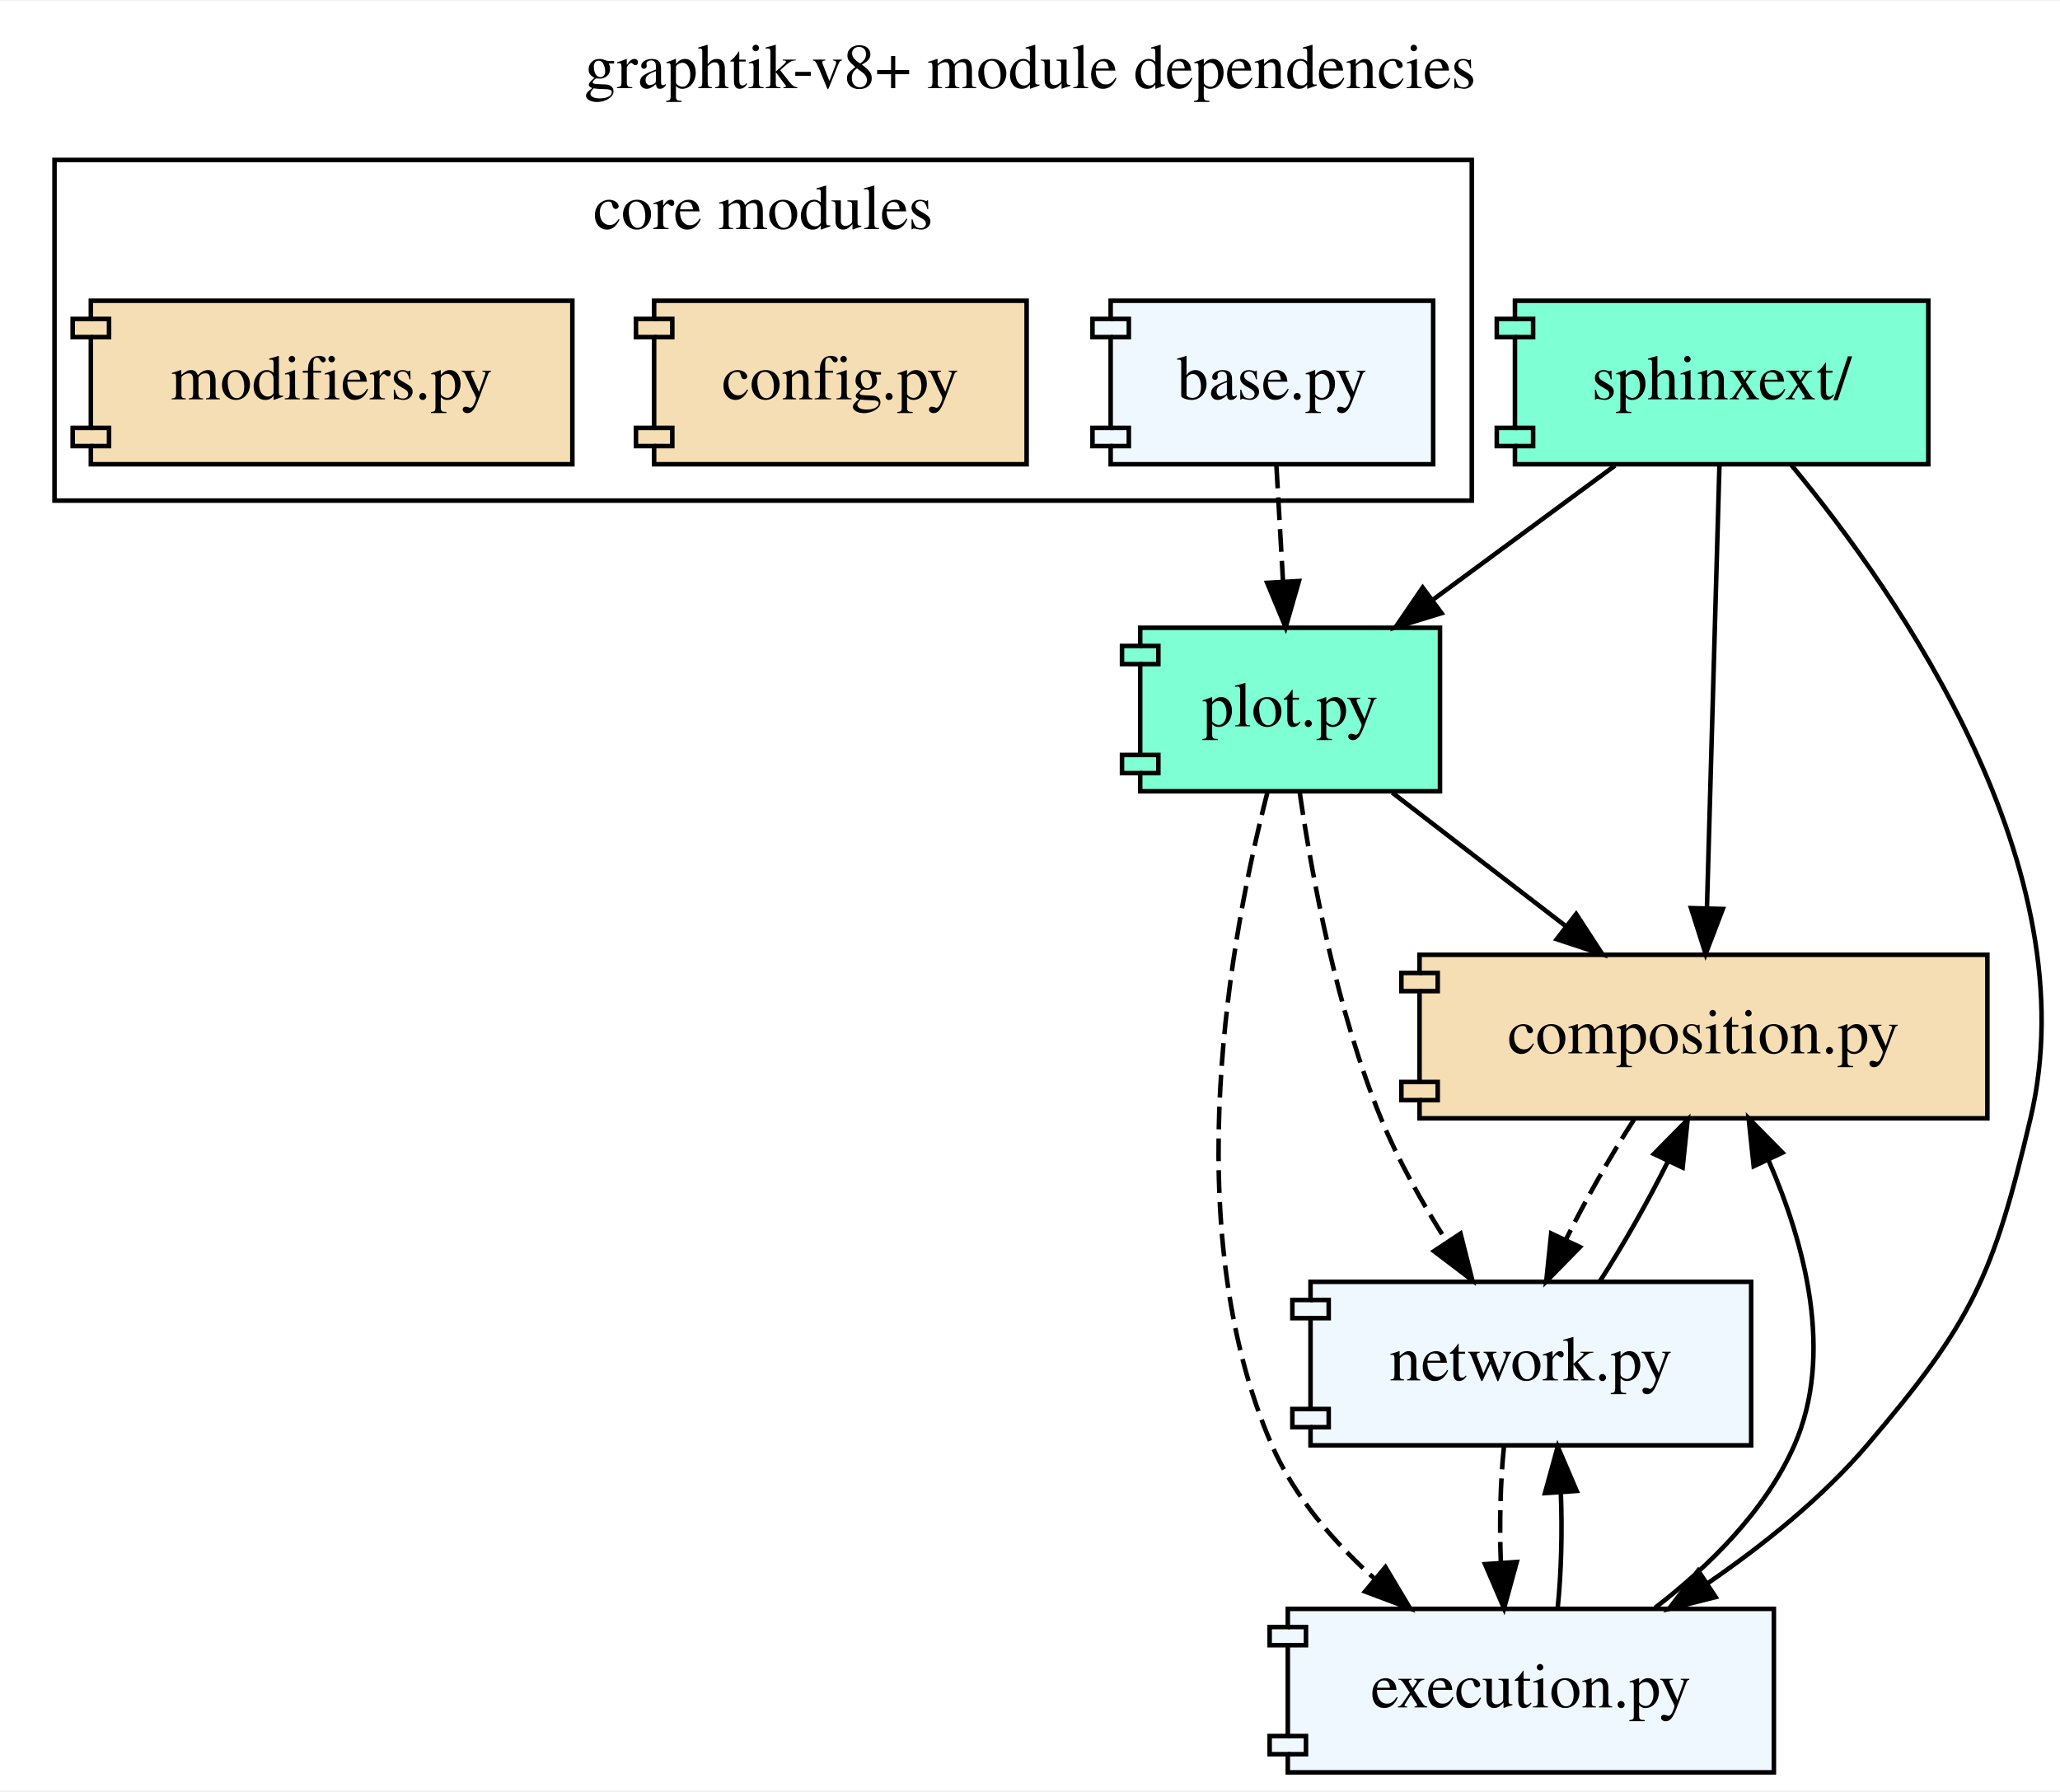
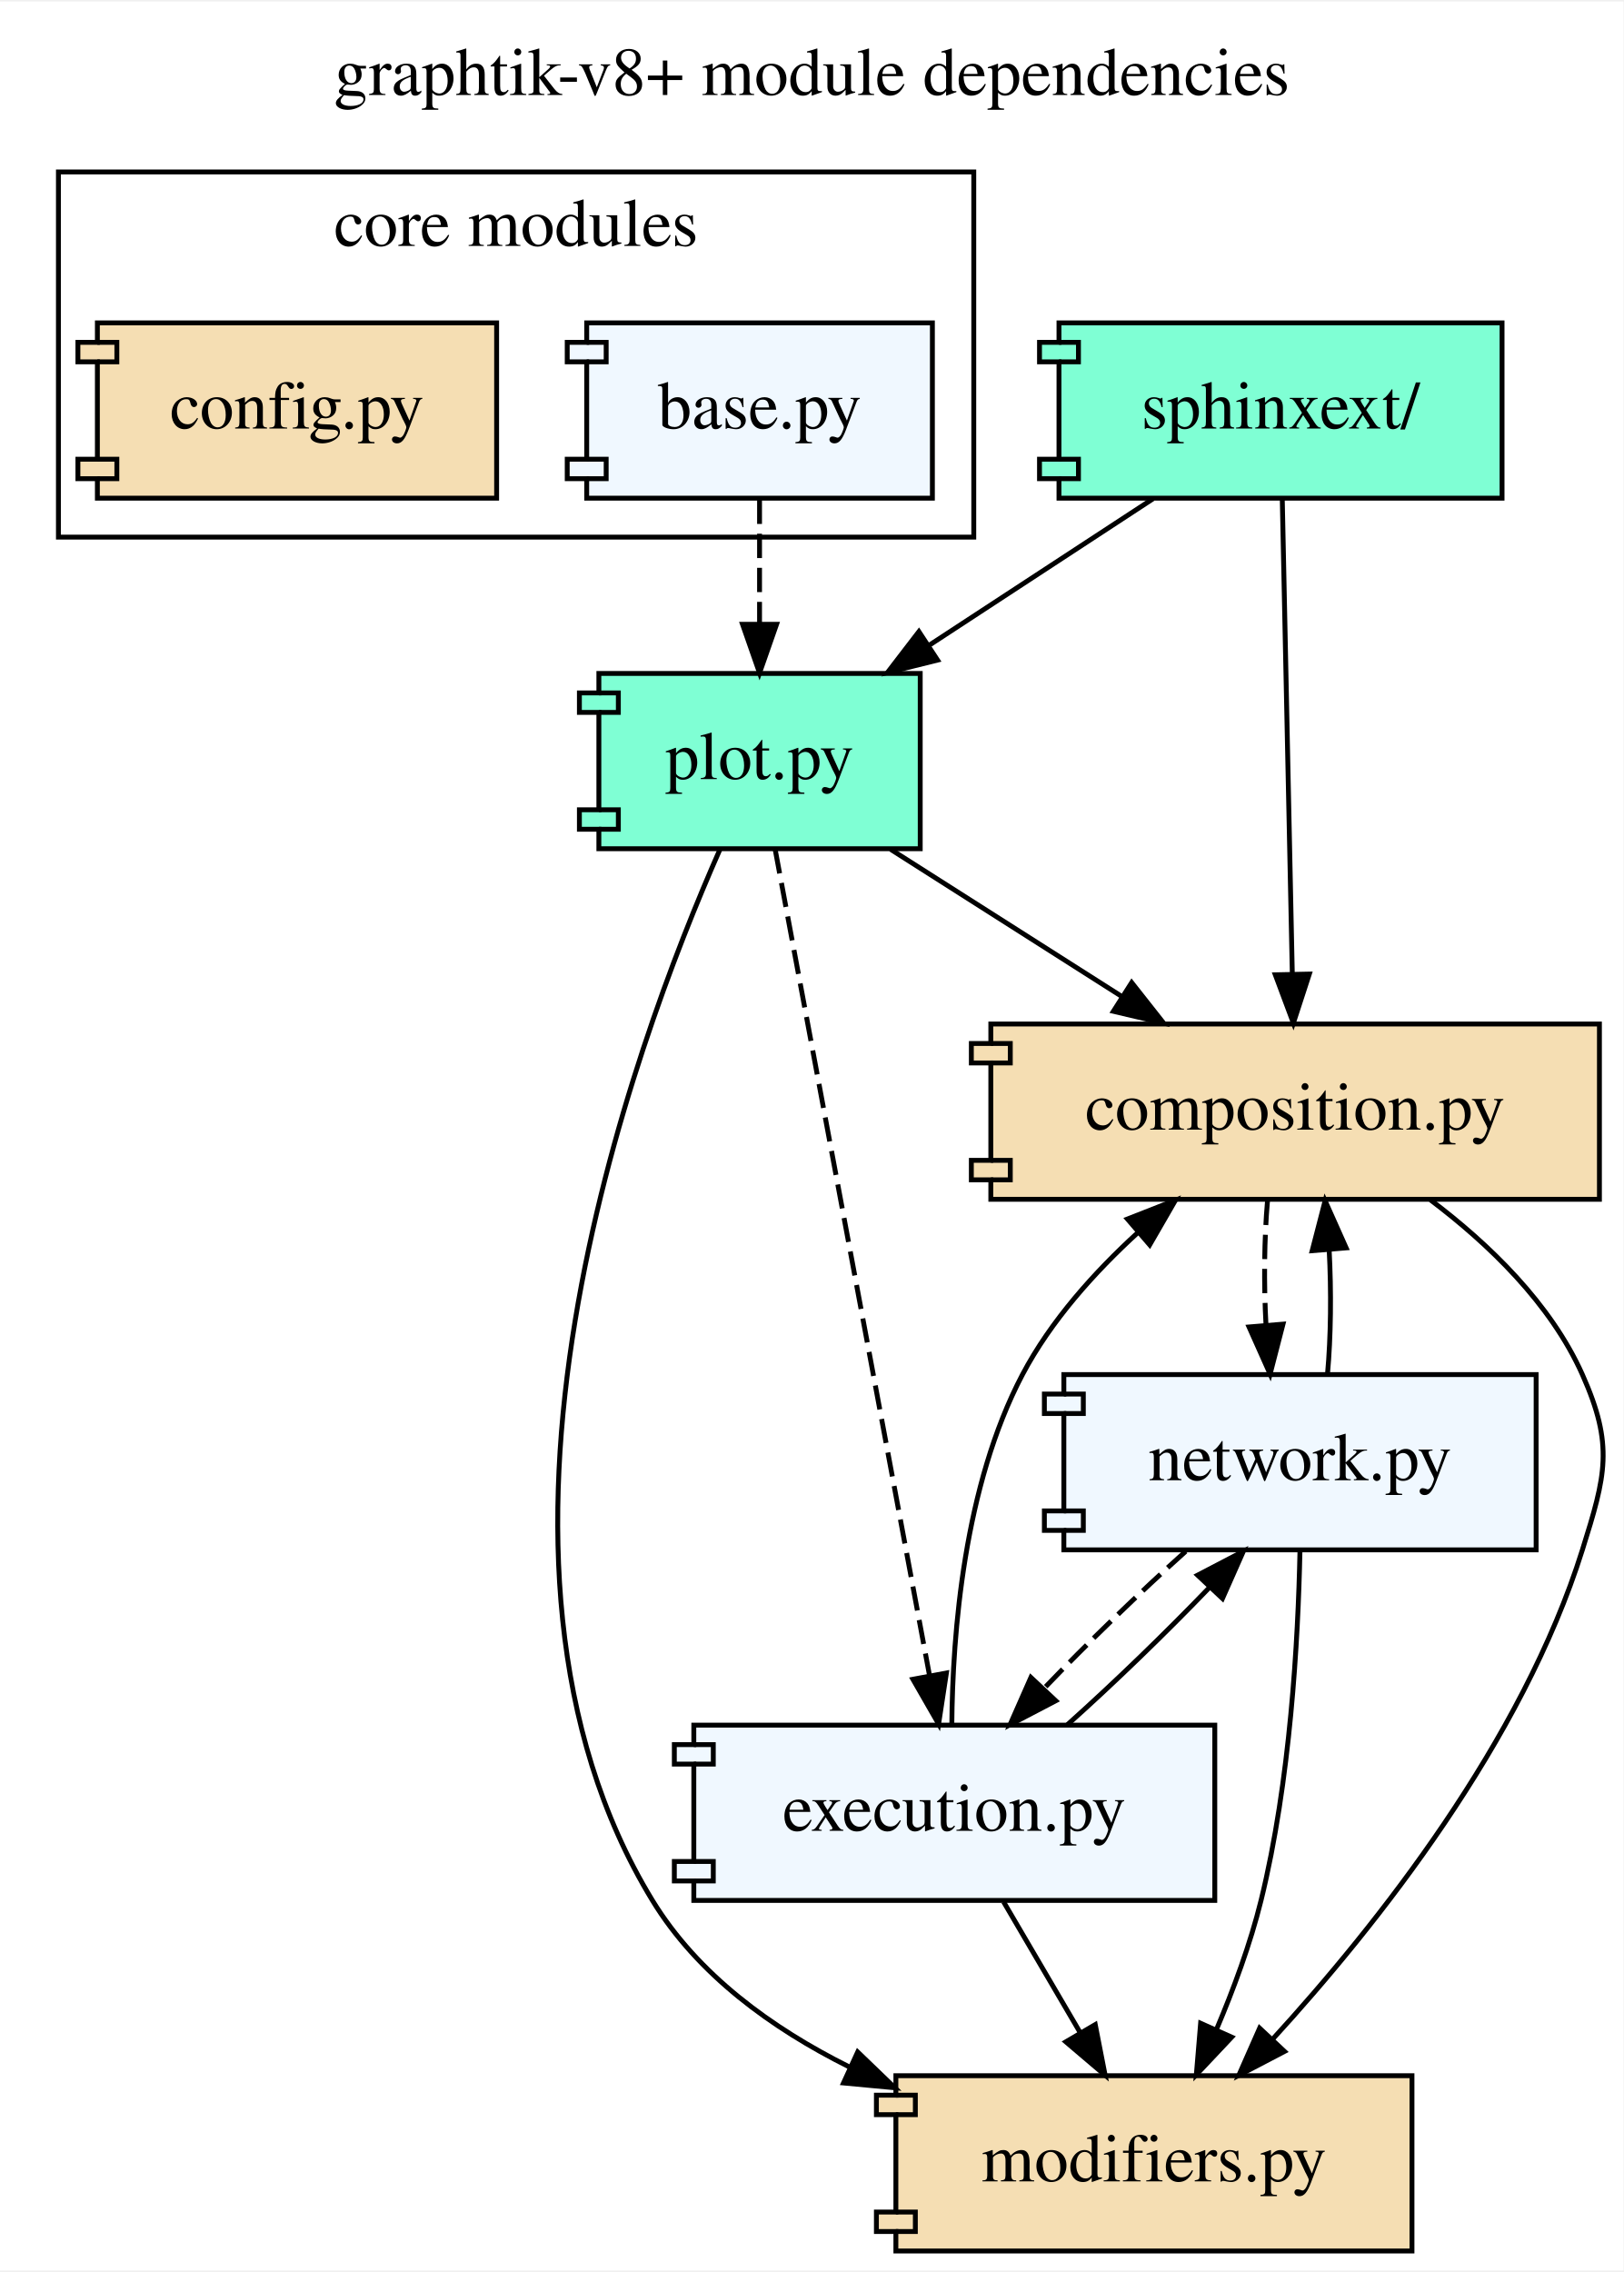
- <svg xmlns="http://www.w3.org/2000/svg" xmlns:xlink="http://www.w3.org/1999/xlink" width="453pt" height="394pt" viewBox="0.00 0.00 453.49 394.00">
-   <g id="graph0" class="graph" transform="scale(1 1) rotate(0) translate(4 390)">
-     <polygon fill="white" stroke="transparent" points="-4,4 -4,-390 449.49,-390 449.49,4 -4,4" />
-     <text text-anchor="middle" x="222.75" y="-370.8" font-family="Times,serif" font-size="14.00">graphtik-v8+ module dependencies</text>
+ <svg xmlns="http://www.w3.org/2000/svg" xmlns:xlink="http://www.w3.org/1999/xlink" width="333pt" height="466pt" viewBox="0.00 0.00 333.45 466.00">
+   <g id="graph0" class="graph" transform="scale(1 1) rotate(0) translate(4 462)">
+     <polygon fill="white" stroke="transparent" points="-4,4 -4,-462 329.45,-462 329.45,4 -4,4" />
+     <text text-anchor="middle" x="162.73" y="-442.8" font-family="Times,serif" font-size="14.00">graphtik-v8+ module dependencies</text>
    <g id="clust1" class="cluster">
-       <polygon fill="none" stroke="black" points="8,-280 8,-355 320,-355 320,-280 8,-280" />
-       <text text-anchor="middle" x="164" y="-339.8" font-family="Times,serif" font-size="14.00">core modules</text>
+       <g id="a_clust1">
+         <a xlink:title="most modules depend on them">
+           <polygon fill="none" stroke="black" points="8,-352 8,-427 196,-427 196,-352 8,-352" />
+           <text text-anchor="middle" x="102" y="-411.8" font-family="Times,serif" font-size="14.00">core modules</text>
+         </a>
+       </g>
    </g>
    <g id="node1" class="node">
      <g id="a_node1">
        <a xlink:href="reference.html#module-graphtik.base" xlink:title="(implicit) everything imports this module">
-           <polygon fill="AliceBlue" stroke="black" points="311.5,-324 240.5,-324 240.5,-320 236.5,-320 236.5,-316 240.5,-316 240.5,-296 236.5,-296 236.5,-292 240.5,-292 240.5,-288 311.5,-288 311.5,-324" />
-           <polyline fill="none" stroke="black" points="240.5,-320 244.5,-320 244.5,-316 240.5,-316 " />
-           <polyline fill="none" stroke="black" points="240.5,-296 244.5,-296 244.5,-292 240.5,-292 " />
-           <text text-anchor="middle" x="276" y="-302.3" font-family="Times,serif" font-size="14.00">base.py</text>
+           <polygon fill="AliceBlue" stroke="black" points="187.5,-396 116.5,-396 116.5,-392 112.5,-392 112.5,-388 116.5,-388 116.5,-368 112.5,-368 112.5,-364 116.5,-364 116.5,-360 187.5,-360 187.5,-396" />
+           <polyline fill="none" stroke="black" points="116.5,-392 120.5,-392 120.5,-388 116.5,-388 " />
+           <polyline fill="none" stroke="black" points="116.5,-368 120.5,-368 120.5,-364 116.5,-364 " />
+           <text text-anchor="middle" x="152" y="-374.3" font-family="Times,serif" font-size="14.00">base.py</text>
        </a>
      </g>
    </g>
    <g id="node7" class="node">
      <g id="a_node7">
        <a xlink:href="reference.html#module-graphtik.plot" xlink:title="(extra)">
-           <polygon fill="Aquamarine" stroke="black" points="313,-252 247,-252 247,-248 243,-248 243,-244 247,-244 247,-224 243,-224 243,-220 247,-220 247,-216 313,-216 313,-252" />
-           <polyline fill="none" stroke="black" points="247,-248 251,-248 251,-244 247,-244 " />
-           <polyline fill="none" stroke="black" points="247,-224 251,-224 251,-220 247,-220 " />
-           <text text-anchor="middle" x="280" y="-230.3" font-family="Times,serif" font-size="14.00">plot.py</text>
-         </a>
-       </g>
-     </g>
-     <g id="edge5" class="edge">
-       <g id="a_edge5">
+           <polygon fill="Aquamarine" stroke="black" points="185,-324 119,-324 119,-320 115,-320 115,-316 119,-316 119,-296 115,-296 115,-292 119,-292 119,-288 185,-288 185,-324" />
+           <polyline fill="none" stroke="black" points="119,-320 123,-320 123,-316 119,-316 " />
+           <polyline fill="none" stroke="black" points="119,-296 123,-296 123,-292 119,-292 " />
+           <text text-anchor="middle" x="152" y="-302.3" font-family="Times,serif" font-size="14.00">plot.py</text>
+         </a>
+       </g>
+     </g>
+     <g id="edge9" class="edge">
+       <g id="a_edge9">
        <a xlink:title="(run-time)">
-           <path fill="none" stroke="black" stroke-dasharray="5,2" d="M276.99,-287.7C277.43,-279.98 277.96,-270.71 278.45,-262.11" />
-           <polygon fill="black" stroke="black" points="281.95,-262.29 279.02,-252.1 274.96,-261.89 281.95,-262.29" />
+           <path fill="none" stroke="black" stroke-dasharray="5,2" d="M152,-359.7C152,-351.98 152,-342.71 152,-334.11" />
+           <polygon fill="black" stroke="black" points="155.5,-334.1 152,-324.1 148.5,-334.1 155.5,-334.1" />
        </a>
      </g>
    </g>
    <g id="node2" class="node">
      <g id="a_node2">
        <a xlink:href="reference.html#module-graphtik.config" xlink:title="(public)">
-           <polygon fill="wheat" stroke="black" points="222,-324 140,-324 140,-320 136,-320 136,-316 140,-316 140,-296 136,-296 136,-292 140,-292 140,-288 222,-288 222,-324" />
-           <polyline fill="none" stroke="black" points="140,-320 144,-320 144,-316 140,-316 " />
-           <polyline fill="none" stroke="black" points="140,-296 144,-296 144,-292 140,-292 " />
-           <text text-anchor="middle" x="181" y="-302.3" font-family="Times,serif" font-size="14.00">config.py</text>
+           <polygon fill="wheat" stroke="black" points="98,-396 16,-396 16,-392 12,-392 12,-388 16,-388 16,-368 12,-368 12,-364 16,-364 16,-360 98,-360 98,-396" />
+           <polyline fill="none" stroke="black" points="16,-392 20,-392 20,-388 16,-388 " />
+           <polyline fill="none" stroke="black" points="16,-368 20,-368 20,-364 16,-364 " />
+           <text text-anchor="middle" x="57" y="-374.3" font-family="Times,serif" font-size="14.00">config.py</text>
        </a>
      </g>
    </g>
    <g id="node3" class="node">
      <g id="a_node3">
        <a xlink:href="reference.html#module-graphtik.modifiers" xlink:title="(public) almost everything imports this module">
-           <polygon fill="wheat" stroke="black" points="122,-324 16,-324 16,-320 12,-320 12,-316 16,-316 16,-296 12,-296 12,-292 16,-292 16,-288 122,-288 122,-324" />
-           <polyline fill="none" stroke="black" points="16,-320 20,-320 20,-316 16,-316 " />
-           <polyline fill="none" stroke="black" points="16,-296 20,-296 20,-292 16,-292 " />
-           <text text-anchor="middle" x="69" y="-302.3" font-family="Times,serif" font-size="14.00">modifiers.py</text>
+           <polygon fill="wheat" stroke="black" points="286,-36 180,-36 180,-32 176,-32 176,-28 180,-28 180,-8 176,-8 176,-4 180,-4 180,0 286,0 286,-36" />
+           <polyline fill="none" stroke="black" points="180,-32 184,-32 184,-28 180,-28 " />
+           <polyline fill="none" stroke="black" points="180,-8 184,-8 184,-4 180,-4 " />
+           <text text-anchor="middle" x="233" y="-14.3" font-family="Times,serif" font-size="14.00">modifiers.py</text>
        </a>
      </g>
    </g>
    <g id="node4" class="node">
      <g id="a_node4">
-         <a xlink:href="reference.html#module-graphtik.op" xlink:title="(public)">
-           <polygon fill="wheat" stroke="black" points="433.5,-180 308.5,-180 308.5,-176 304.5,-176 304.5,-172 308.5,-172 308.5,-152 304.5,-152 304.5,-148 308.5,-148 308.5,-144 433.5,-144 433.5,-180" />
-           <polyline fill="none" stroke="black" points="308.5,-176 312.5,-176 312.5,-172 308.5,-172 " />
-           <polyline fill="none" stroke="black" points="308.5,-152 312.5,-152 312.5,-148 308.5,-148 " />
-           <text text-anchor="middle" x="371" y="-158.3" font-family="Times,serif" font-size="14.00">composition.py</text>
+         <a xlink:href="reference.html#module-graphtik.composition" xlink:title="(public)">
+           <polygon fill="wheat" stroke="black" points="324.5,-252 199.5,-252 199.5,-248 195.5,-248 195.5,-244 199.5,-244 199.5,-224 195.5,-224 195.5,-220 199.5,-220 199.5,-216 324.5,-216 324.5,-252" />
+           <polyline fill="none" stroke="black" points="199.5,-248 203.5,-248 203.5,-244 199.5,-244 " />
+           <polyline fill="none" stroke="black" points="199.5,-224 203.5,-224 203.5,-220 199.5,-220 " />
+           <text text-anchor="middle" x="262" y="-230.3" font-family="Times,serif" font-size="14.00">composition.py</text>
+         </a>
+       </g>
+     </g>
+     <g id="edge1" class="edge">
+       <g id="a_edge1">
+         <a xlink:title="(import-time)">
+           <path fill="none" stroke="black" d="M289.8,-215.87C301.77,-206.84 314.5,-194.59 321,-180 327.52,-165.39 325.78,-159.27 321,-144 308.67,-104.63 278.87,-66.99 257.37,-43.49" />
+           <polygon fill="black" stroke="black" points="259.82,-40.99 250.43,-36.08 254.71,-45.77 259.82,-40.99" />
        </a>
      </g>
    </g>
    <g id="node5" class="node">
      <g id="a_node5">
        <a xlink:href="reference.html#module-graphtik.network" xlink:title="(private)">
-           <polygon fill="AliceBlue" stroke="black" points="381.5,-108 284.5,-108 284.5,-104 280.5,-104 280.5,-100 284.5,-100 284.5,-80 280.5,-80 280.5,-76 284.5,-76 284.5,-72 381.5,-72 381.5,-108" />
-           <polyline fill="none" stroke="black" points="284.5,-104 288.5,-104 288.5,-100 284.5,-100 " />
-           <polyline fill="none" stroke="black" points="284.5,-80 288.5,-80 288.5,-76 284.5,-76 " />
-           <text text-anchor="middle" x="333" y="-86.3" font-family="Times,serif" font-size="14.00">network.py</text>
-         </a>
-       </g>
-     </g>
-     <g id="edge8" class="edge">
-       <g id="a_edge8">
+           <polygon fill="AliceBlue" stroke="black" points="311.5,-180 214.5,-180 214.5,-176 210.5,-176 210.5,-172 214.5,-172 214.5,-152 210.5,-152 210.5,-148 214.5,-148 214.5,-144 311.5,-144 311.5,-180" />
+           <polyline fill="none" stroke="black" points="214.5,-176 218.5,-176 218.5,-172 214.5,-172 " />
+           <polyline fill="none" stroke="black" points="214.5,-152 218.5,-152 218.5,-148 214.5,-148 " />
+           <text text-anchor="middle" x="263" y="-158.3" font-family="Times,serif" font-size="14.00">network.py</text>
+         </a>
+       </g>
+     </g>
+     <g id="edge12" class="edge">
+       <g id="a_edge12">
        <a xlink:title="(run-time)">
-           <path fill="none" stroke="black" stroke-dasharray="5,2" d="M355.69,-143.7C350.54,-135.73 345.1,-126.1 340.7,-117.26" />
-           <polygon fill="black" stroke="black" points="343.81,-115.66 336.39,-108.1 337.48,-118.64 343.81,-115.66" />
-         </a>
-       </g>
-     </g>
-     <g id="edge1" class="edge">
-       <g id="a_edge1">
-         <a xlink:title="(import-time)">
-           <path fill="none" stroke="black" d="M348.18,-108.1C353.32,-116.04 358.77,-125.67 363.19,-134.51" />
-           <polygon fill="black" stroke="black" points="360.09,-136.15 367.52,-143.7 366.42,-133.16 360.09,-136.15" />
+           <path fill="none" stroke="black" stroke-dasharray="5,2" d="M256.33,-215.7C255.65,-207.98 255.55,-198.71 256.02,-190.11" />
+           <polygon fill="black" stroke="black" points="259.51,-190.36 256.86,-180.1 252.53,-189.78 259.51,-190.36" />
+         </a>
+       </g>
+     </g>
+     <g id="edge2" class="edge">
+       <g id="a_edge2">
+         <a xlink:title="(import-time)">
+           <path fill="none" stroke="black" d="M262.99,-143.68C262.62,-125.56 261.01,-96.4 255,-72 252.81,-63.1 249.35,-53.75 245.82,-45.43" />
+           <polygon fill="black" stroke="black" points="248.98,-43.92 241.71,-36.21 242.59,-46.77 248.98,-43.92" />
+         </a>
+       </g>
+     </g>
+     <g id="edge5" class="edge">
+       <g id="a_edge5">
+         <a xlink:title="(import-time)">
+           <path fill="none" stroke="black" d="M268.65,-180.1C269.35,-187.79 269.45,-197.05 268.99,-205.67" />
+           <polygon fill="black" stroke="black" points="265.5,-205.44 268.16,-215.7 272.48,-206.02 265.5,-205.44" />
        </a>
      </g>
    </g>
    <g id="node6" class="node">
      <g id="a_node6">
        <a xlink:href="reference.html#module-graphtik.execution" xlink:title="(private)">
-           <polygon fill="AliceBlue" stroke="black" points="386.5,-36 279.5,-36 279.5,-32 275.5,-32 275.5,-28 279.5,-28 279.5,-8 275.5,-8 275.5,-4 279.5,-4 279.5,0 386.5,0 386.5,-36" />
-           <polyline fill="none" stroke="black" points="279.5,-32 283.5,-32 283.5,-28 279.5,-28 " />
-           <polyline fill="none" stroke="black" points="279.5,-8 283.5,-8 283.5,-4 279.5,-4 " />
-           <text text-anchor="middle" x="333" y="-14.3" font-family="Times,serif" font-size="14.00">execution.py</text>
+           <polygon fill="AliceBlue" stroke="black" points="245.5,-108 138.5,-108 138.5,-104 134.5,-104 134.5,-100 138.5,-100 138.5,-80 134.5,-80 134.5,-76 138.5,-76 138.5,-72 245.5,-72 245.5,-108" />
+           <polyline fill="none" stroke="black" points="138.5,-104 142.5,-104 142.5,-100 138.5,-100 " />
+           <polyline fill="none" stroke="black" points="138.5,-80 142.5,-80 142.5,-76 138.5,-76 " />
+           <text text-anchor="middle" x="192" y="-86.3" font-family="Times,serif" font-size="14.00">execution.py</text>
+         </a>
+       </g>
+     </g>
+     <g id="edge11" class="edge">
+       <g id="a_edge11">
+         <a xlink:title="(run-time)">
+           <path fill="none" stroke="black" stroke-dasharray="5,2" d="M239.53,-143.7C230.06,-135.22 219.37,-124.86 210.46,-115.58" />
+           <polygon fill="black" stroke="black" points="212.84,-113.01 203.45,-108.1 207.73,-117.8 212.84,-113.01" />
+         </a>
+       </g>
+     </g>
+     <g id="edge3" class="edge">
+       <g id="a_edge3">
+         <a xlink:title="(import-time)">
+           <path fill="none" stroke="black" d="M202.13,-71.7C206.85,-63.64 212.56,-53.89 217.78,-44.98" />
+           <polygon fill="black" stroke="black" points="220.95,-46.5 222.98,-36.1 214.91,-42.96 220.95,-46.5" />
+         </a>
+       </g>
+     </g>
+     <g id="edge6" class="edge">
+       <g id="a_edge6">
+         <a xlink:title="(import-time)">
+           <path fill="none" stroke="black" d="M191.49,-108.09C191.64,-126.79 193.98,-157.16 206,-180 211.8,-191.01 220.77,-201.02 229.84,-209.29" />
+           <polygon fill="black" stroke="black" points="227.56,-211.95 237.43,-215.82 232.13,-206.64 227.56,-211.95" />
+         </a>
+       </g>
+     </g>
+     <g id="edge10" class="edge">
+       <g id="a_edge10">
+         <a xlink:title="(import-time)">
+           <path fill="none" stroke="black" d="M215.24,-108.1C224.7,-116.55 235.39,-126.9 244.33,-136.2" />
+           <polygon fill="black" stroke="black" points="241.97,-138.8 251.37,-143.7 247.08,-134.01 241.97,-138.8" />
+         </a>
+       </g>
+     </g>
+     <g id="edge4" class="edge">
+       <g id="a_edge4">
+         <a xlink:title="(import-time)">
+           <path fill="none" stroke="black" d="M143.9,-287.93C125.86,-247.15 87.15,-142.24 130,-72 139.28,-56.79 154.48,-45.76 170.38,-37.83" />
+           <polygon fill="black" stroke="black" points="172.16,-40.87 179.79,-33.52 169.24,-34.51 172.16,-40.87" />
        </a>
      </g>
    </g>
    <g id="edge7" class="edge">
      <g id="a_edge7">
-         <a xlink:title="(run-time)">
-           <path fill="none" stroke="black" stroke-dasharray="5,2" d="M327.08,-71.7C326.29,-63.98 326.06,-54.71 326.4,-46.11" />
-           <polygon fill="black" stroke="black" points="329.9,-46.32 327.1,-36.1 322.92,-45.84 329.9,-46.32" />
-         </a>
-       </g>
-     </g>
-     <g id="edge2" class="edge">
-       <g id="a_edge2">
-         <a xlink:title="(import-time)">
-           <path fill="none" stroke="black" d="M360.34,-36.23C372.11,-45.28 384.62,-57.52 391,-72 399.84,-92.05 393.28,-116.43 385.39,-134.6" />
-           <polygon fill="black" stroke="black" points="382.06,-133.45 380.95,-143.99 388.39,-136.44 382.06,-133.45" />
-         </a>
-       </g>
-     </g>
-     <g id="edge6" class="edge">
-       <g id="a_edge6">
-         <a xlink:title="(import-time)">
-           <path fill="none" stroke="black" d="M338.9,-36.1C339.7,-43.79 339.94,-53.05 339.6,-61.67" />
-           <polygon fill="black" stroke="black" points="336.11,-61.48 338.92,-71.7 343.09,-61.96 336.11,-61.48" />
-         </a>
-       </g>
-     </g>
-     <g id="edge3" class="edge">
-       <g id="a_edge3">
-         <a xlink:title="(import-time)">
-           <path fill="none" stroke="black" d="M302.49,-215.7C313.96,-206.88 328.06,-196.03 340.48,-186.47" />
-           <polygon fill="black" stroke="black" points="342.97,-188.98 348.76,-180.1 338.7,-183.43 342.97,-188.98" />
-         </a>
-       </g>
-     </g>
-     <g id="edge9" class="edge">
-       <g id="a_edge9">
-         <a xlink:title="(run-time)">
-           <path fill="none" stroke="black" stroke-dasharray="5,2" d="M282.12,-215.75C284.78,-197.44 290.21,-167.89 300,-144 303.8,-134.72 309.17,-125.22 314.47,-116.88" />
-           <polygon fill="black" stroke="black" points="317.52,-118.62 320.12,-108.34 311.68,-114.75 317.52,-118.62" />
-         </a>
-       </g>
-     </g>
-     <g id="edge10" class="edge">
-       <g id="a_edge10">
-         <a xlink:title="(run-time)">
-           <path fill="none" stroke="black" stroke-dasharray="5,2" d="M274.98,-215.64C267.13,-185.11 254.89,-120.45 276,-72 280.93,-60.68 289.61,-50.68 298.73,-42.51" />
-           <polygon fill="black" stroke="black" points="300.99,-45.19 306.42,-36.09 296.5,-39.81 300.99,-45.19" />
+         <a xlink:title="(import-time)">
+           <path fill="none" stroke="black" d="M178.91,-287.88C193.16,-278.81 210.85,-267.55 226.24,-257.76" />
+           <polygon fill="black" stroke="black" points="228.43,-260.51 234.99,-252.19 224.67,-254.61 228.43,-260.51" />
+         </a>
+       </g>
+     </g>
+     <g id="edge13" class="edge">
+       <g id="a_edge13">
+         <a xlink:title="(run-time) ">
+           <path fill="none" stroke="black" stroke-dasharray="5,2" d="M155.21,-287.85C162.14,-250.75 178.58,-162.81 186.93,-118.1" />
+           <polygon fill="black" stroke="black" points="190.38,-118.71 188.78,-108.23 183.5,-117.42 190.38,-118.71" />
        </a>
      </g>
    </g>
    <g id="node8" class="node">
      <g id="a_node8">
        <a xlink:href="reference.html#module-graphtik.sphinxext" xlink:title="(extra)">
-           <polygon fill="Aquamarine" stroke="black" points="420.5,-324 329.5,-324 329.5,-320 325.5,-320 325.5,-316 329.5,-316 329.5,-296 325.5,-296 325.5,-292 329.5,-292 329.5,-288 420.5,-288 420.5,-324" />
-           <polyline fill="none" stroke="black" points="329.5,-320 333.5,-320 333.5,-316 329.5,-316 " />
-           <polyline fill="none" stroke="black" points="329.5,-296 333.5,-296 333.5,-292 329.5,-292 " />
-           <text text-anchor="middle" x="375" y="-302.3" font-family="Times,serif" font-size="14.00">sphinxext/</text>
-         </a>
-       </g>
-     </g>
-     <g id="edge4" class="edge">
-       <g id="a_edge4">
-         <a xlink:title="(import-time)">
-           <path fill="none" stroke="black" d="M374.52,-287.87C373.84,-263.67 372.58,-219.21 371.77,-190.39" />
-           <polygon fill="black" stroke="black" points="375.26,-190.09 371.48,-180.19 368.27,-190.28 375.26,-190.09" />
-         </a>
-       </g>
-     </g>
-     <g id="edge11" class="edge">
-       <g id="a_edge11">
-         <a xlink:title="(import-time)">
-           <path fill="none" stroke="black" d="M390.38,-287.79C414.19,-259.03 455.97,-198.93 443,-144 434.78,-109.18 430.22,-99.21 407,-72 397.08,-60.38 384.1,-49.97 371.78,-41.53" />
-           <polygon fill="black" stroke="black" points="373.68,-38.59 363.41,-36 369.83,-44.43 373.68,-38.59" />
-         </a>
-       </g>
-     </g>
-     <g id="edge12" class="edge">
-       <g id="a_edge12">
-         <a xlink:title="(import-time)">
-           <path fill="none" stroke="black" d="M351.52,-287.7C339.44,-278.8 324.55,-267.82 311.48,-258.2" />
-           <polygon fill="black" stroke="black" points="313.34,-255.22 303.21,-252.1 309.19,-260.85 313.34,-255.22" />
+           <polygon fill="Aquamarine" stroke="black" points="304.5,-396 213.5,-396 213.5,-392 209.5,-392 209.5,-388 213.5,-388 213.5,-368 209.5,-368 209.5,-364 213.5,-364 213.5,-360 304.5,-360 304.5,-396" />
+           <polyline fill="none" stroke="black" points="213.5,-392 217.5,-392 217.5,-388 213.5,-388 " />
+           <polyline fill="none" stroke="black" points="213.5,-368 217.5,-368 217.5,-364 213.5,-364 " />
+           <text text-anchor="middle" x="259" y="-374.3" font-family="Times,serif" font-size="14.00">sphinxext/</text>
+         </a>
+       </g>
+     </g>
+     <g id="edge8" class="edge">
+       <g id="a_edge8">
+         <a xlink:title="(import-time)">
+           <path fill="none" stroke="black" d="M259.36,-359.87C259.87,-335.67 260.81,-291.21 261.42,-262.39" />
+           <polygon fill="black" stroke="black" points="264.92,-262.26 261.64,-252.19 257.93,-262.11 264.92,-262.26" />
+         </a>
+       </g>
+     </g>
+     <g id="edge14" class="edge">
+       <g id="a_edge14">
+         <a xlink:title="(import-time)">
+           <path fill="none" stroke="black" d="M232.82,-359.88C218.96,-350.81 201.76,-339.55 186.79,-329.76" />
+           <polygon fill="black" stroke="black" points="188.56,-326.74 178.28,-324.19 184.73,-332.59 188.56,-326.74" />
        </a>
      </g>
    </g>
  </g>
</svg>
